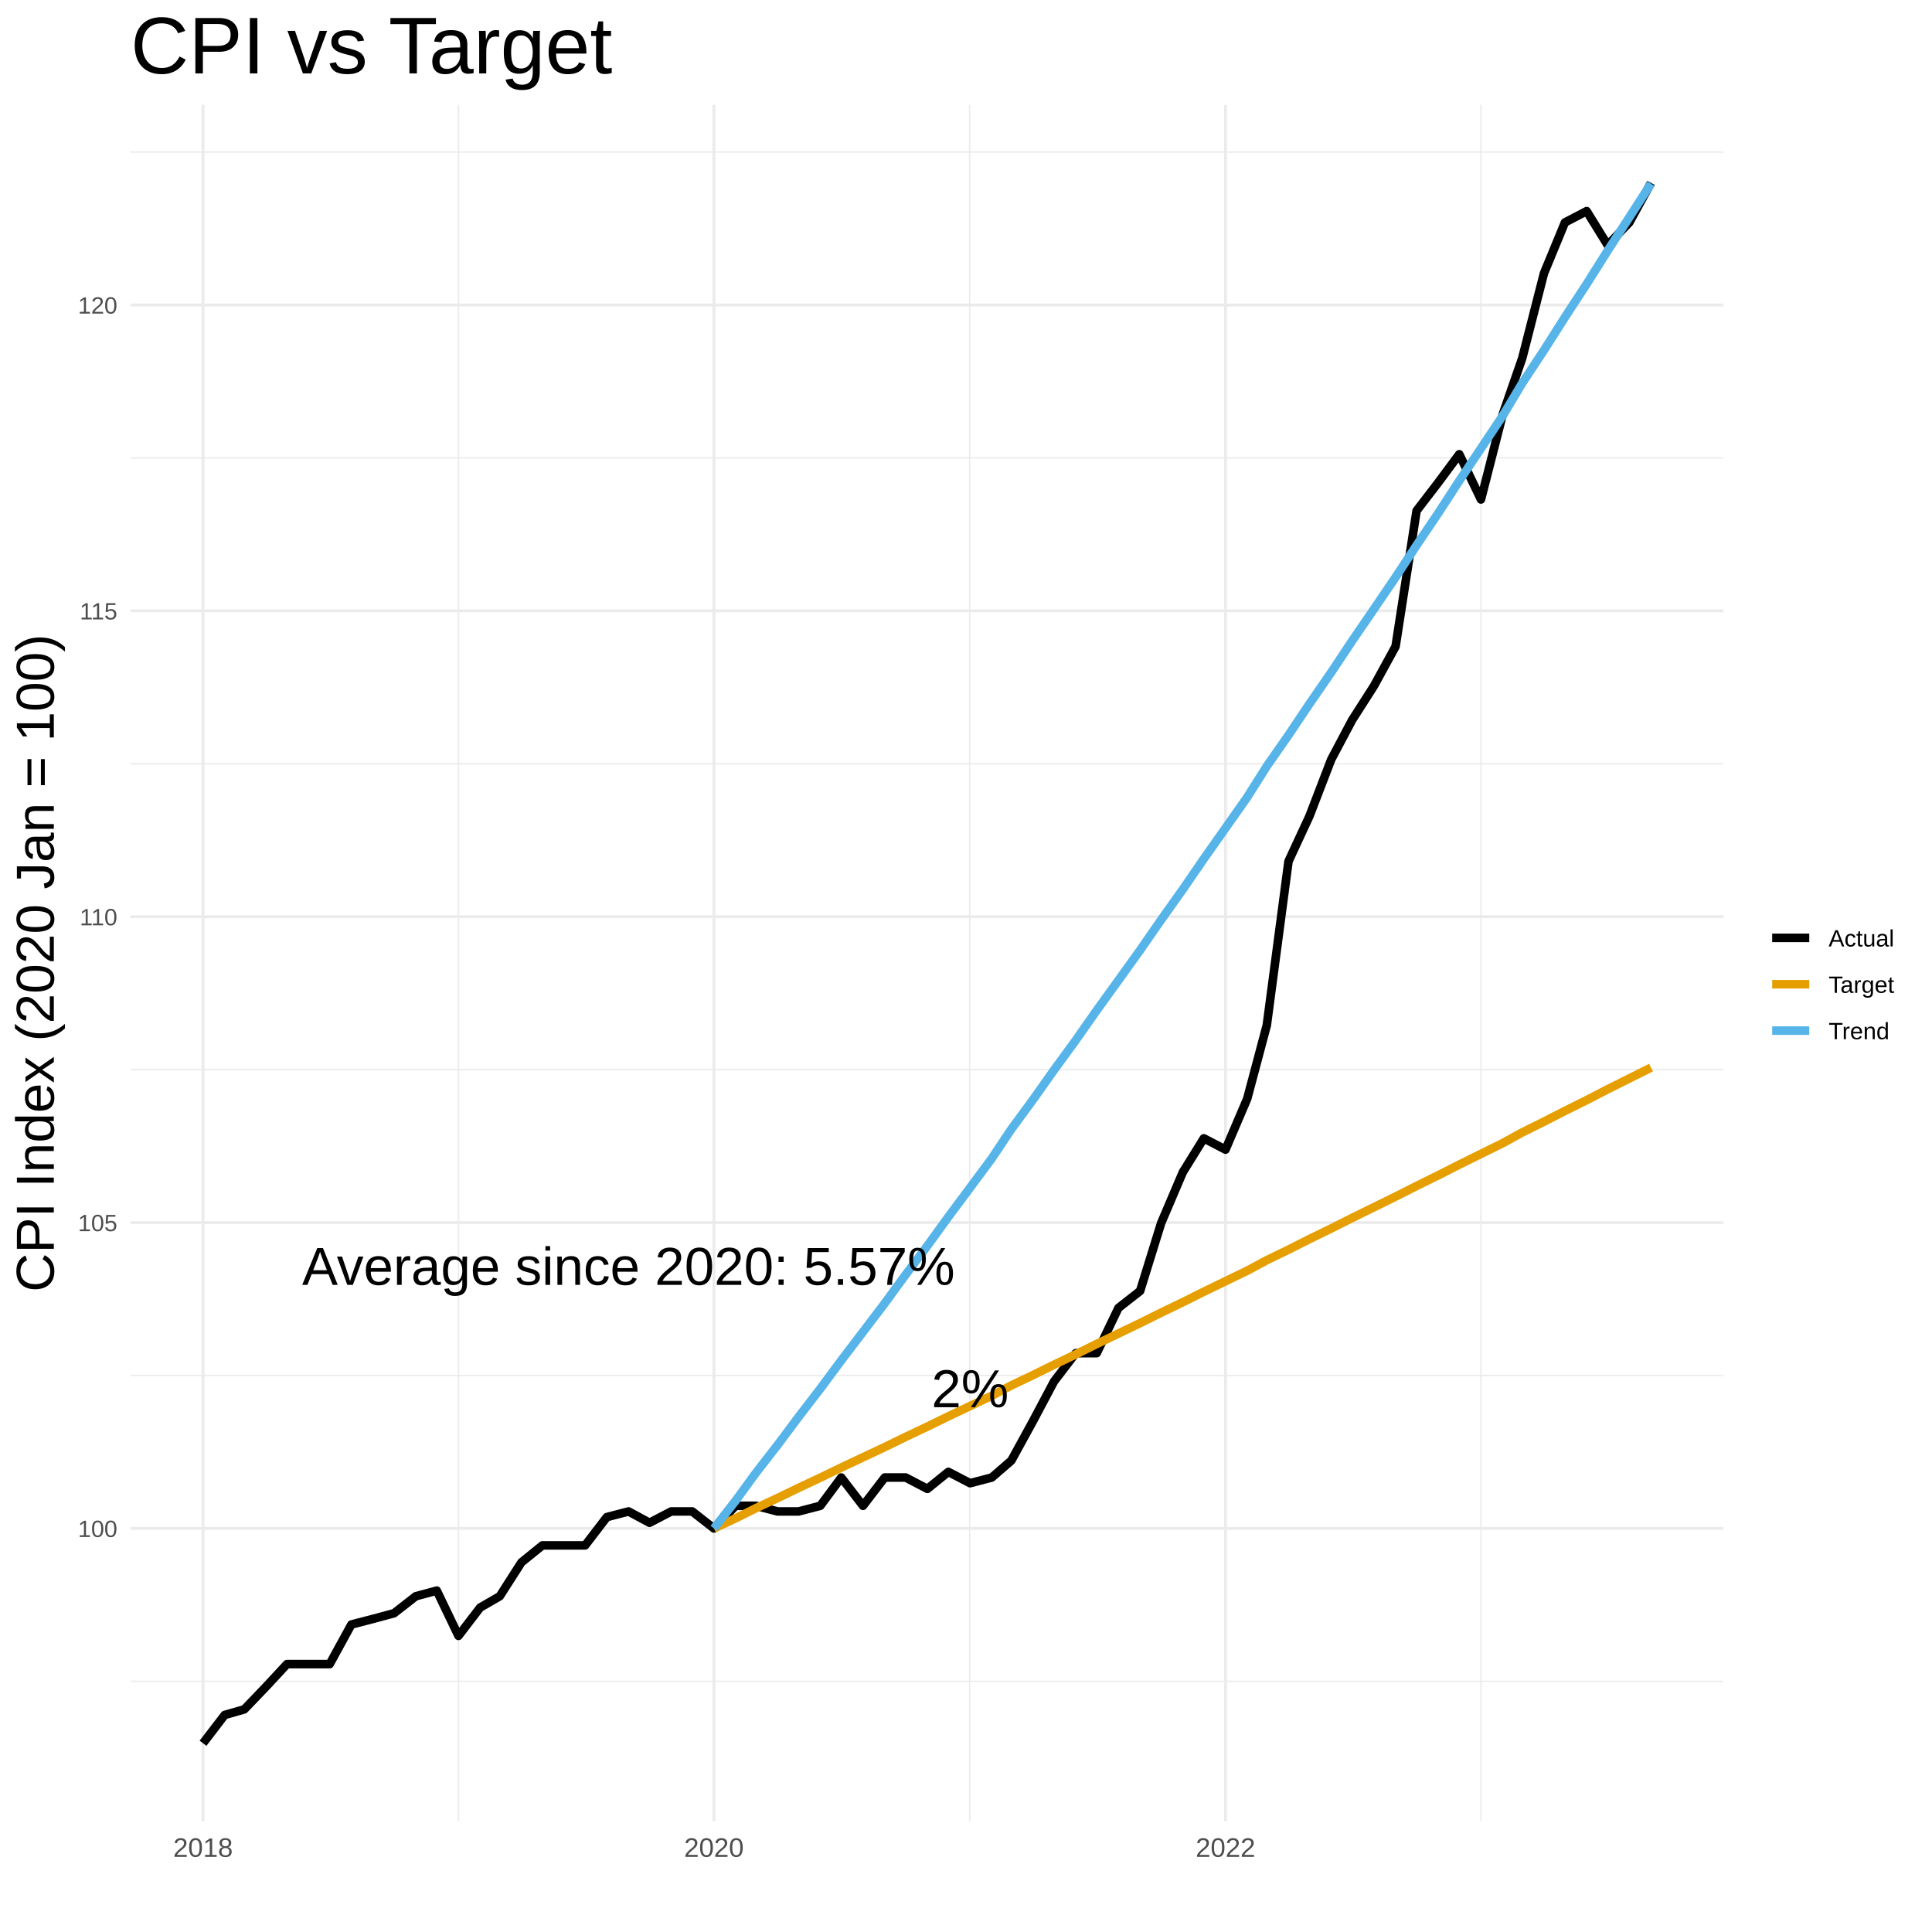
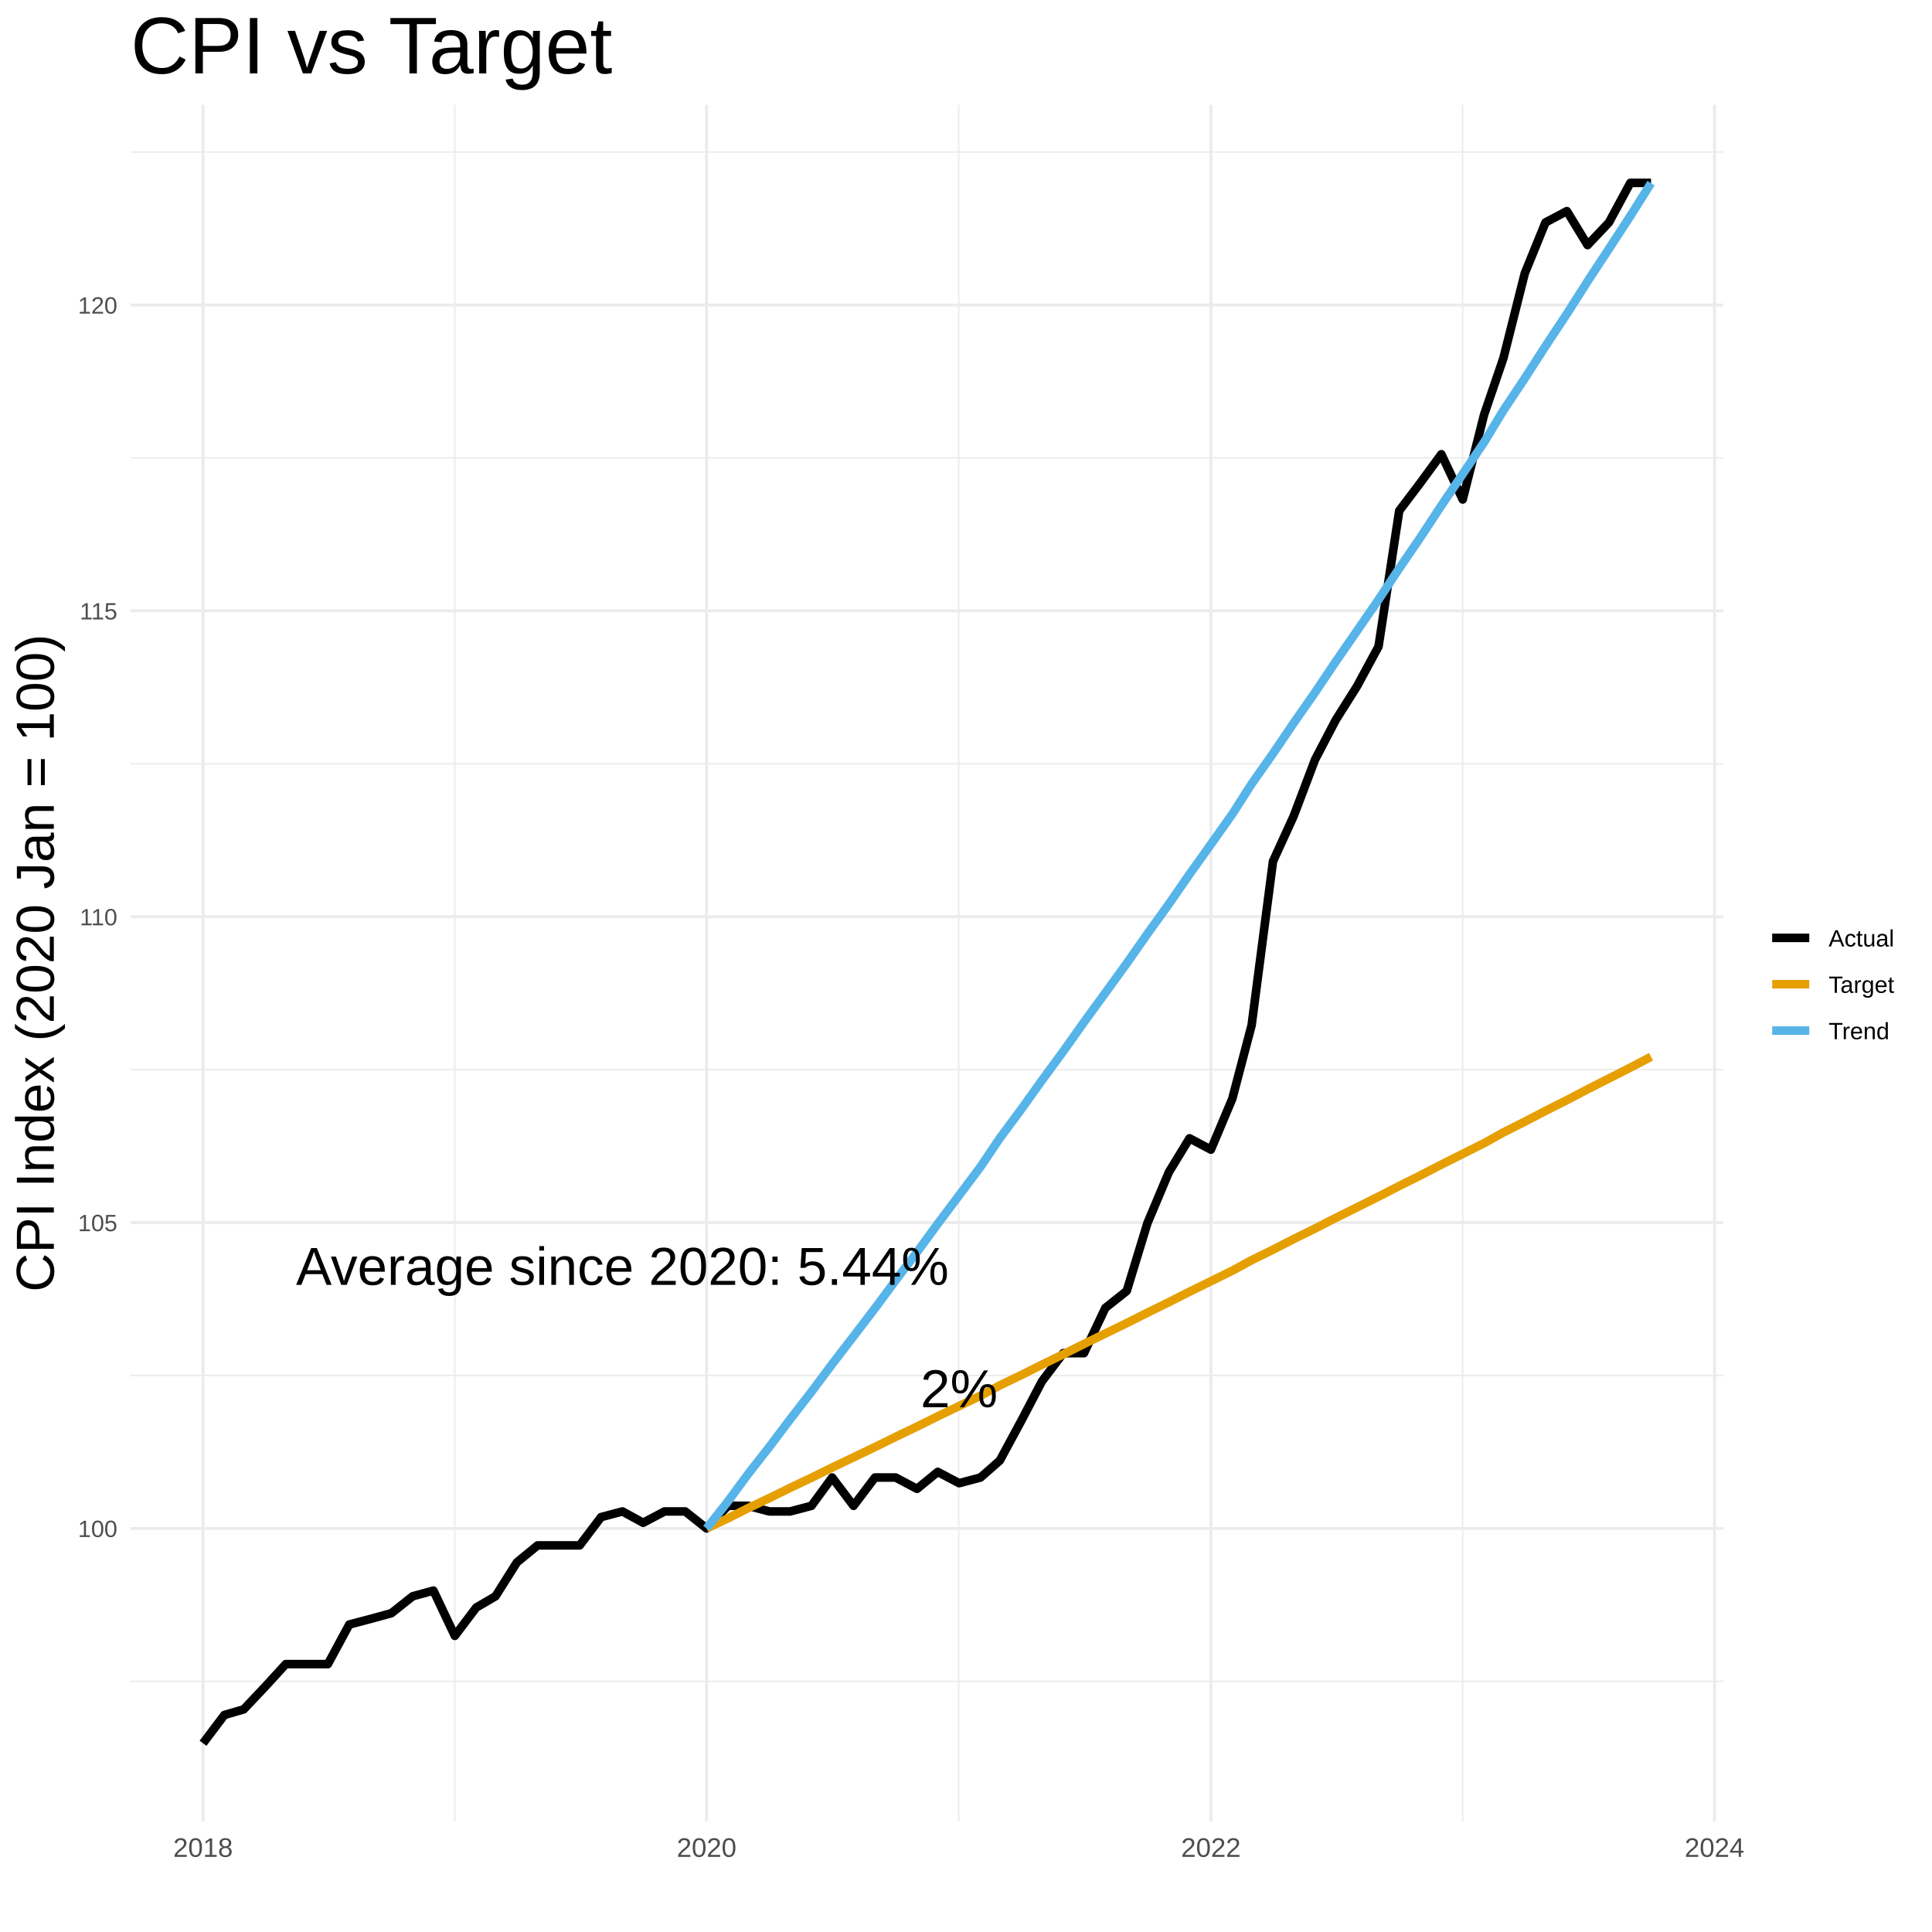
<svg xmlns="http://www.w3.org/2000/svg" class="svglite" width="720.00pt" height="720.00pt" viewBox="0 0 720.00 720.00">
  <defs>
    <style type="text/css">
    .svglite line, .svglite polyline, .svglite polygon, .svglite path, .svglite rect, .svglite circle {
      fill: none;
      stroke: #000000;
      stroke-linecap: round;
      stroke-linejoin: round;
      stroke-miterlimit: 10.00;
    }
    .svglite text {
      white-space: pre;
    }
  </style>
  </defs>
  <rect width="100%" height="100%" style="stroke: none; fill: #FFFFFF;" />
  <defs>
    <clipPath id="cpMC4wMHw3MjAuMDB8MC4wMHw3MjAuMDA=">
      <rect x="0.00" y="0.00" width="720.00" height="720.00" />
    </clipPath>
  </defs>
  <g clip-path="url(#cpMC4wMHw3MjAuMDB8MC4wMHw3MjAuMDA=)">
</g>
  <defs>
    <clipPath id="cpNDguNjh8NjQyLjI3fDM5LjA3fDY3OC43Mw==">
      <rect x="48.68" y="39.07" width="593.60" height="639.66" />
    </clipPath>
  </defs>
  <g clip-path="url(#cpNDguNjh8NjQyLjI3fDM5LjA3fDY3OC43Mw==)">
    <polyline points="48.68,626.59 642.27,626.59 " style="stroke-width: 0.53; stroke: #EBEBEB; stroke-linecap: butt;" />
    <polyline points="48.68,512.60 642.27,512.60 " style="stroke-width: 0.53; stroke: #EBEBEB; stroke-linecap: butt;" />
    <polyline points="48.68,398.62 642.27,398.62 " style="stroke-width: 0.53; stroke: #EBEBEB; stroke-linecap: butt;" />
    <polyline points="48.68,284.64 642.27,284.64 " style="stroke-width: 0.53; stroke: #EBEBEB; stroke-linecap: butt;" />
    <polyline points="48.68,170.65 642.27,170.65 " style="stroke-width: 0.53; stroke: #EBEBEB; stroke-linecap: butt;" />
    <polyline points="48.68,56.67 642.27,56.67 " style="stroke-width: 0.53; stroke: #EBEBEB; stroke-linecap: butt;" />
-     <polyline points="170.86,678.73 170.86,39.07 " style="stroke-width: 0.53; stroke: #EBEBEB; stroke-linecap: butt;" />
-     <polyline points="361.38,678.73 361.38,39.07 " style="stroke-width: 0.53; stroke: #EBEBEB; stroke-linecap: butt;" />
-     <polyline points="551.91,678.73 551.91,39.07 " style="stroke-width: 0.53; stroke: #EBEBEB; stroke-linecap: butt;" />
+     <polyline points="169.50,678.73 169.50,39.07 " style="stroke-width: 0.53; stroke: #EBEBEB; stroke-linecap: butt;" />
+     <polyline points="357.30,678.73 357.30,39.07 " style="stroke-width: 0.53; stroke: #EBEBEB; stroke-linecap: butt;" />
+     <polyline points="545.11,678.73 545.11,39.07 " style="stroke-width: 0.53; stroke: #EBEBEB; stroke-linecap: butt;" />
    <polyline points="48.68,569.60 642.27,569.60 " style="stroke-width: 1.07; stroke: #EBEBEB; stroke-linecap: butt;" />
    <polyline points="48.68,455.61 642.27,455.61 " style="stroke-width: 1.07; stroke: #EBEBEB; stroke-linecap: butt;" />
    <polyline points="48.68,341.63 642.27,341.63 " style="stroke-width: 1.07; stroke: #EBEBEB; stroke-linecap: butt;" />
    <polyline points="48.68,227.64 642.27,227.64 " style="stroke-width: 1.07; stroke: #EBEBEB; stroke-linecap: butt;" />
    <polyline points="48.68,113.66 642.27,113.66 " style="stroke-width: 1.07; stroke: #EBEBEB; stroke-linecap: butt;" />
    <polyline points="75.66,678.73 75.66,39.07 " style="stroke-width: 1.07; stroke: #EBEBEB; stroke-linecap: butt;" />
-     <polyline points="266.06,678.73 266.06,39.07 " style="stroke-width: 1.07; stroke: #EBEBEB; stroke-linecap: butt;" />
-     <polyline points="456.71,678.73 456.71,39.07 " style="stroke-width: 1.07; stroke: #EBEBEB; stroke-linecap: butt;" />
-     <polyline points="75.66,649.66 83.74,639.12 91.05,637.02 99.13,628.59 106.96,620.16 115.04,620.16 122.87,620.16 130.95,605.41 139.04,603.31 146.86,601.20 154.95,594.88 162.77,592.77 170.86,609.63 178.94,599.09 186.24,594.88 194.33,582.24 202.15,575.92 210.24,575.92 218.06,575.92 226.15,565.38 234.24,563.27 242.06,567.49 250.15,563.27 257.97,563.27 266.06,569.60 274.14,561.17 281.70,561.17 289.79,563.27 297.61,563.27 305.70,561.17 313.52,550.63 321.61,561.17 329.70,550.63 337.52,550.63 345.61,554.85 353.43,548.53 361.52,552.74 369.60,550.63 376.90,544.31 384.99,529.56 392.81,514.82 400.90,504.28 408.72,504.28 416.81,487.43 424.89,481.10 432.72,455.82 440.80,436.86 448.63,424.22 456.71,428.43 464.80,409.47 472.10,382.08 480.19,320.98 488.01,304.12 496.10,283.06 503.92,268.31 512.01,255.67 520.09,240.92 527.92,190.35 536.00,179.82 543.83,169.28 551.91,186.14 560.00,154.53 567.30,133.46 575.39,101.86 583.21,82.90 591.30,78.68 599.12,91.33 607.21,82.90 615.29,68.15 " style="stroke-width: 3.20; stroke-linecap: butt;" />
-     <polyline points="266.06,569.60 274.14,565.83 281.70,562.06 289.79,558.28 297.61,554.49 305.70,550.70 313.52,546.91 321.61,543.10 329.70,539.29 337.52,535.48 345.61,531.65 353.43,527.83 361.52,523.99 369.60,520.15 376.90,516.30 384.99,512.45 392.81,508.59 400.90,504.72 408.72,500.85 416.81,496.97 424.89,493.08 432.72,489.19 440.80,485.29 448.63,481.38 456.71,477.47 464.80,473.55 472.10,469.63 480.19,465.70 488.01,461.76 496.10,457.82 503.92,453.87 512.01,449.91 520.09,445.94 527.92,441.97 536.00,438.00 543.83,434.01 551.91,430.02 560.00,426.03 567.30,422.02 575.39,418.01 583.21,414.00 591.30,409.98 599.12,405.95 607.21,401.91 615.29,397.87 " style="stroke-width: 3.20; stroke: #E69F00; stroke-linecap: butt;" />
-     <polyline points="266.06,569.60 274.14,559.28 281.70,548.91 289.79,538.50 297.61,528.04 305.70,517.53 313.52,506.98 321.61,496.37 329.70,485.72 337.52,475.02 345.61,464.28 353.43,453.48 361.52,442.63 369.60,431.74 376.90,420.80 384.99,409.80 392.81,398.76 400.90,387.67 408.72,376.53 416.81,365.33 424.89,354.09 432.72,342.80 440.80,331.45 448.63,320.05 456.71,308.60 464.80,297.10 472.10,285.55 480.19,273.95 488.01,262.29 496.10,250.58 503.92,238.81 512.01,227.00 520.09,215.13 527.92,203.20 536.00,191.23 543.83,179.19 551.91,167.11 560.00,154.97 567.30,142.77 575.39,130.52 583.21,118.21 591.30,105.85 599.12,93.43 607.21,80.96 615.29,68.43 " style="stroke-width: 3.20; stroke: #56B4E9; stroke-linecap: butt;" />
-     <text x="361.52" y="524.42" text-anchor="middle" style="font-size: 19.92px; font-family: &quot;Liberation Sans&quot;;" textLength="31.58px" lengthAdjust="spacingAndGlyphs">2%</text>
-     <text x="234.24" y="478.83" text-anchor="middle" style="font-size: 19.92px; font-family: &quot;Liberation Sans&quot;;" textLength="273.05px" lengthAdjust="spacingAndGlyphs">Average since 2020: 5.57%</text>
+     <polyline points="263.33,678.73 263.33,39.07 " style="stroke-width: 1.07; stroke: #EBEBEB; stroke-linecap: butt;" />
+     <polyline points="451.27,678.73 451.27,39.07 " style="stroke-width: 1.07; stroke: #EBEBEB; stroke-linecap: butt;" />
+     <polyline points="638.95,678.73 638.95,39.07 " style="stroke-width: 1.07; stroke: #EBEBEB; stroke-linecap: butt;" />
+     <polyline points="75.66,649.66 83.63,639.12 90.83,637.02 98.80,628.59 106.51,620.16 114.48,620.16 122.19,620.16 130.16,605.41 138.13,603.31 145.84,601.20 153.81,594.88 161.53,592.77 169.50,609.63 177.47,599.09 184.66,594.88 192.63,582.24 200.35,575.92 208.32,575.92 216.03,575.92 224.00,565.38 231.97,563.27 239.68,567.49 247.65,563.27 255.36,563.27 263.33,569.60 271.30,561.17 278.76,561.17 286.73,563.27 294.44,563.27 302.41,561.17 310.12,550.63 318.09,561.17 326.06,550.63 333.78,550.63 341.75,554.85 349.46,548.53 357.43,552.74 365.40,550.63 372.60,544.31 380.57,529.56 388.28,514.82 396.25,504.28 403.96,504.28 411.93,487.43 419.90,481.10 427.62,455.82 435.59,436.86 443.30,424.22 451.27,428.43 459.24,409.47 466.44,382.08 474.41,320.98 482.12,304.12 490.09,283.06 497.80,268.31 505.77,255.67 513.74,240.92 521.45,190.35 529.42,179.82 537.14,169.28 545.11,186.14 553.08,154.53 560.28,133.46 568.24,101.86 575.96,82.90 583.93,78.68 591.64,91.33 599.61,82.90 607.58,68.15 615.29,68.15 " style="stroke-width: 3.20; stroke-linecap: butt;" />
+     <polyline points="263.33,569.60 271.30,565.83 278.76,562.06 286.73,558.28 294.44,554.49 302.41,550.70 310.12,546.91 318.09,543.10 326.06,539.29 333.78,535.48 341.75,531.65 349.46,527.83 357.43,523.99 365.40,520.15 372.60,516.30 380.57,512.45 388.28,508.59 396.25,504.72 403.96,500.85 411.93,496.97 419.90,493.08 427.62,489.19 435.59,485.29 443.30,481.38 451.27,477.47 459.24,473.55 466.44,469.63 474.41,465.70 482.12,461.76 490.09,457.82 497.80,453.87 505.77,449.91 513.74,445.94 521.45,441.97 529.42,438.00 537.14,434.01 545.11,430.02 553.08,426.03 560.28,422.02 568.24,418.01 575.96,414.00 583.93,409.98 591.64,405.95 599.61,401.91 607.58,397.87 615.29,393.82 " style="stroke-width: 3.20; stroke: #E69F00; stroke-linecap: butt;" />
+     <polyline points="263.33,569.60 271.30,559.50 278.76,549.37 286.73,539.18 294.44,528.96 302.41,518.68 310.12,508.37 318.09,498.00 326.06,487.59 333.78,477.14 341.75,466.63 349.46,456.09 357.43,445.49 365.40,434.85 372.60,424.16 380.57,413.42 388.28,402.64 396.25,391.81 403.96,380.93 411.93,370.00 419.90,359.02 427.62,348.00 435.59,336.93 443.30,325.80 451.27,314.63 459.24,303.41 466.44,292.14 474.41,280.82 482.12,269.45 490.09,258.03 497.80,246.55 505.77,235.03 513.74,223.46 521.45,211.83 529.42,200.16 537.14,188.43 545.11,176.65 553.08,164.81 560.28,152.93 568.24,140.99 575.96,129.00 583.93,116.96 591.64,104.86 599.61,92.71 607.58,80.51 615.29,68.25 " style="stroke-width: 3.20; stroke: #56B4E9; stroke-linecap: butt;" />
+     <text x="357.43" y="524.42" text-anchor="middle" style="font-size: 19.92px; font-family: &quot;Liberation Sans&quot;;" textLength="31.58px" lengthAdjust="spacingAndGlyphs">2%</text>
+     <text x="231.97" y="478.83" text-anchor="middle" style="font-size: 19.92px; font-family: &quot;Liberation Sans&quot;;" textLength="273.05px" lengthAdjust="spacingAndGlyphs">Average since 2020: 5.44%</text>
  </g>
  <g clip-path="url(#cpMC4wMHw3MjAuMDB8MC4wMHw3MjAuMDA=)">
    <text x="43.74" y="572.80" text-anchor="end" style="font-size: 8.80px;fill: #4D4D4D; font-family: &quot;Liberation Sans&quot;;" textLength="16.78px" lengthAdjust="spacingAndGlyphs">100</text>
    <text x="43.74" y="458.82" text-anchor="end" style="font-size: 8.80px;fill: #4D4D4D; font-family: &quot;Liberation Sans&quot;;" textLength="16.78px" lengthAdjust="spacingAndGlyphs">105</text>
    <text x="43.74" y="344.84" text-anchor="end" style="font-size: 8.80px;fill: #4D4D4D; font-family: &quot;Liberation Sans&quot;;" textLength="16.78px" lengthAdjust="spacingAndGlyphs">110</text>
    <text x="43.74" y="230.85" text-anchor="end" style="font-size: 8.80px;fill: #4D4D4D; font-family: &quot;Liberation Sans&quot;;" textLength="16.78px" lengthAdjust="spacingAndGlyphs">115</text>
    <text x="43.74" y="116.87" text-anchor="end" style="font-size: 8.80px;fill: #4D4D4D; font-family: &quot;Liberation Sans&quot;;" textLength="16.78px" lengthAdjust="spacingAndGlyphs">120</text>
    <text x="75.66" y="692.00" text-anchor="middle" style="font-size: 10.00px;fill: #4D4D4D; font-family: &quot;Liberation Sans&quot;;" textLength="25.46px" lengthAdjust="spacingAndGlyphs">2018</text>
-     <text x="266.06" y="692.00" text-anchor="middle" style="font-size: 10.00px;fill: #4D4D4D; font-family: &quot;Liberation Sans&quot;;" textLength="25.46px" lengthAdjust="spacingAndGlyphs">2020</text>
-     <text x="456.71" y="692.00" text-anchor="middle" style="font-size: 10.00px;fill: #4D4D4D; font-family: &quot;Liberation Sans&quot;;" textLength="25.46px" lengthAdjust="spacingAndGlyphs">2022</text>
+     <text x="263.33" y="692.00" text-anchor="middle" style="font-size: 10.00px;fill: #4D4D4D; font-family: &quot;Liberation Sans&quot;;" textLength="25.46px" lengthAdjust="spacingAndGlyphs">2020</text>
+     <text x="451.27" y="692.00" text-anchor="middle" style="font-size: 10.00px;fill: #4D4D4D; font-family: &quot;Liberation Sans&quot;;" textLength="25.46px" lengthAdjust="spacingAndGlyphs">2022</text>
+     <text x="638.95" y="692.00" text-anchor="middle" style="font-size: 10.00px;fill: #4D4D4D; font-family: &quot;Liberation Sans&quot;;" textLength="25.46px" lengthAdjust="spacingAndGlyphs">2024</text>
    <text transform="translate(20.06,358.90) rotate(-90)" text-anchor="middle" style="font-size: 20.00px; font-family: &quot;Liberation Sans&quot;;" textLength="271.03px" lengthAdjust="spacingAndGlyphs">CPI Index (2020 Jan = 100)</text>
    <line x1="660.44" y1="349.52" x2="674.26" y2="349.52" style="stroke-width: 3.20; stroke-linecap: butt;" />
    <line x1="660.44" y1="366.80" x2="674.26" y2="366.80" style="stroke-width: 3.20; stroke: #E69F00; stroke-linecap: butt;" />
    <line x1="660.44" y1="384.08" x2="674.26" y2="384.08" style="stroke-width: 3.20; stroke: #56B4E9; stroke-linecap: butt;" />
    <text x="681.47" y="352.73" style="font-size: 8.80px; font-family: &quot;Liberation Sans&quot;;" textLength="27.57px" lengthAdjust="spacingAndGlyphs">Actual</text>
    <text x="681.47" y="370.01" style="font-size: 8.80px; font-family: &quot;Liberation Sans&quot;;" textLength="27.22px" lengthAdjust="spacingAndGlyphs">Target</text>
    <text x="681.47" y="387.29" style="font-size: 8.80px; font-family: &quot;Liberation Sans&quot;;" textLength="24.07px" lengthAdjust="spacingAndGlyphs">Trend</text>
    <text x="48.68" y="27.35" style="font-size: 30.00px; font-family: &quot;Liberation Sans&quot;;" textLength="193.18px" lengthAdjust="spacingAndGlyphs">CPI vs Target</text>
  </g>
</svg>
